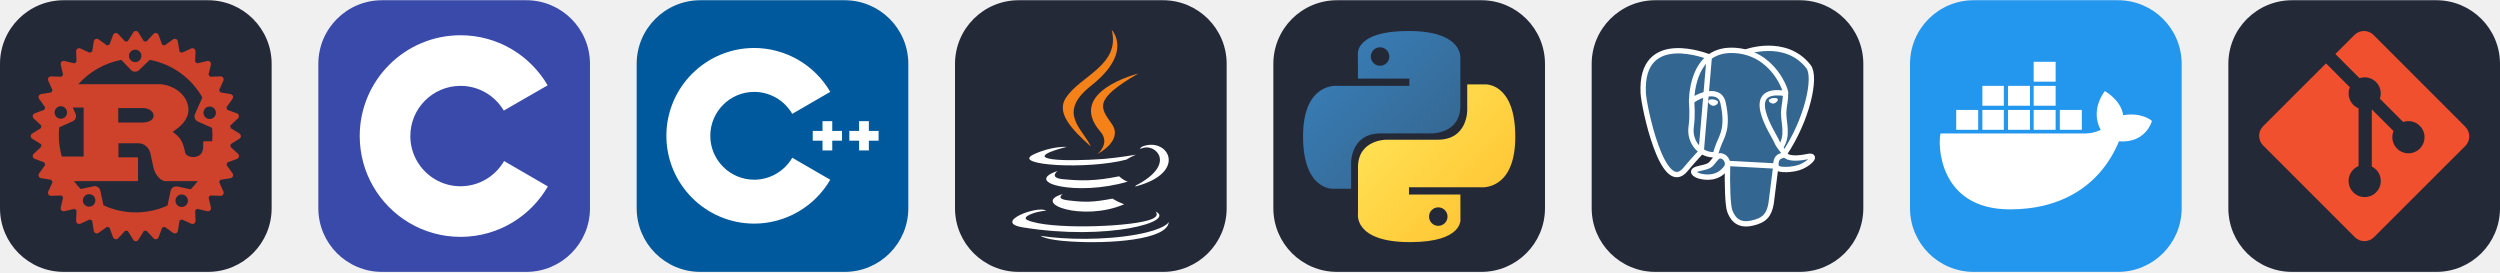
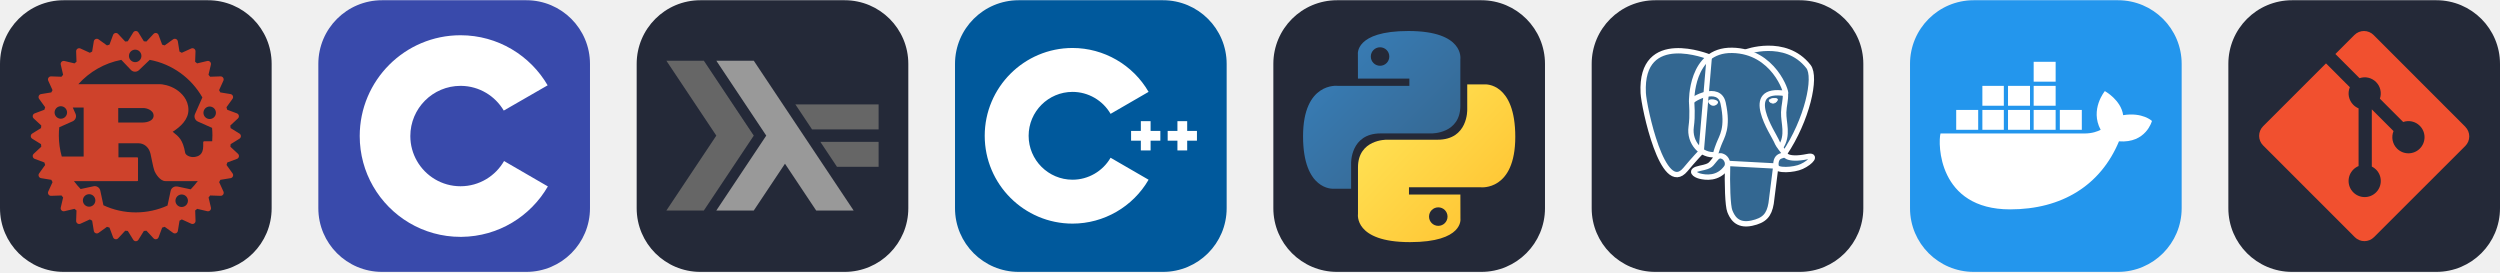
<svg xmlns="http://www.w3.org/2000/svg" width="441" height="48" viewBox="0 0 2356 256" fill="none" version="1.1">
  <g transform="translate(0, 0)">
    <svg width="256" height="256" viewBox="0 0 256 256" fill="none" id="rust">
      <style>
#rust {
    path.rect {fill: #242938}

    @media (prefers-color-scheme: light) {
        path.rect {fill: #F4F2ED}
    }
}
</style>
      <path d="M196 0H60C26.863 0 0 26.863 0 60V196C0 229.137 26.863 256 60 256H196C229.137 256 256 229.137 256 196V60C256 26.863 229.137 0 196 0Z" fill="#242938" class="rect" />
      <path d="M225.613 125.628L217.306 120.479C217.236 119.669 217.157 118.861 217.069 118.056L224.222 111.393C224.949 110.715 225.275 109.712 225.078 108.742C224.886 107.768 224.203 106.965 223.275 106.623L214.134 103.215C213.905 102.424 213.664 101.638 213.419 100.849L219.115 92.936C219.696 92.132 219.815 91.085 219.437 90.172C219.058 89.258 218.231 88.603 217.261 88.442L207.628 86.875C207.253 86.144 206.863 85.425 206.469 84.717L210.52 75.82C210.934 74.915 210.848 73.87 210.296 73.037C209.745 72.211 208.813 71.729 207.817 71.767L198.033 72.107C197.528 71.475 197.013 70.849 196.489 70.233L198.741 60.712C198.968 59.744 198.683 58.724 197.979 58.023C197.28 57.323 196.266 57.033 195.291 57.261L185.773 59.513C185.156 58.991 184.529 58.474 183.895 57.969L184.238 48.182C184.275 47.192 183.792 46.251 182.968 45.702C182.141 45.149 181.094 45.066 180.185 45.477L171.31 49.528C170.593 49.134 169.874 48.744 169.153 48.367L167.582 38.732C167.424 37.755 166.768 36.926 165.852 36.555C164.938 36.175 163.885 36.297 163.09 36.877L155.18 42.575C154.399 42.327 153.616 42.088 152.833 41.861L149.426 32.718C149.079 31.787 148.277 31.103 147.307 30.91C146.334 30.719 145.339 31.043 144.658 31.766L137.996 38.921C137.192 38.832 136.382 38.751 135.574 38.685L130.426 30.355C129.906 29.513 128.984 29 127.985 29C126.986 29 126.074 29.513 125.563 30.355L120.415 38.685C119.605 38.751 118.795 38.832 117.993 38.921L111.332 31.766C110.657 31.043 109.654 30.719 108.682 30.91C107.708 31.105 106.905 31.787 106.562 32.718L103.156 41.861C102.365 42.088 101.582 42.329 100.81 42.575L92.9 36.877C92.095 36.296 91.047 36.173 90.137 36.555C89.223 36.934 88.566 37.763 88.407 38.732L86.836 48.367C86.11 48.744 85.39 49.132 84.679 49.528L75.803 45.477C74.901 45.064 73.854 45.149 73.022 45.702C72.197 46.251 71.714 47.192 71.752 48.182L72.092 57.969C71.46 58.474 70.834 58.991 70.215 59.513L60.696 57.261C59.729 57.035 58.709 57.323 58.009 58.023C57.305 58.726 57.019 59.739 57.246 60.712L59.479 70.233C58.959 70.85 58.444 71.475 57.939 72.107L48.155 71.767C47.169 71.738 46.225 72.211 45.676 73.037C45.123 73.858 45.04 74.911 45.451 75.82L49.501 84.717C49.107 85.43 48.717 86.15 48.341 86.875L38.708 88.442C37.73 88.601 36.905 89.256 36.532 90.172C36.153 91.09 36.276 92.141 36.854 92.936L42.55 100.849C42.302 101.63 42.062 102.416 41.834 103.215L32.694 106.623C31.767 106.969 31.084 107.772 30.89 108.742C30.698 109.716 31.021 110.711 31.746 111.393L38.899 118.056C38.81 118.861 38.731 119.671 38.663 120.479L30.355 125.628C29.513 126.149 29 127.068 29 128.07C29 129.071 29.513 129.982 30.355 130.494L38.663 135.642C38.731 136.453 38.81 137.261 38.899 138.065L31.746 144.729C31.021 145.404 30.698 146.408 30.89 147.378C31.084 148.354 31.767 149.154 32.694 149.499L41.834 152.906C42.062 153.698 42.302 154.483 42.55 155.273L36.854 163.185C36.275 163.992 36.151 165.039 36.532 165.949C36.912 166.867 37.739 167.522 38.727 167.679L48.359 169.246C48.736 169.977 49.122 170.696 49.52 171.405L45.47 180.283C45.057 181.185 45.142 182.232 45.695 183.065C46.248 183.892 47.188 184.376 48.174 184.335L57.939 183.993C58.448 184.629 58.961 185.251 59.483 185.871L57.25 195.393C57.023 196.358 57.309 197.362 58.013 198.062C58.711 198.768 59.727 199.05 60.7 198.823L70.219 196.589C70.838 197.115 71.464 197.626 72.096 198.13L71.755 207.917C71.718 208.907 72.2 209.848 73.025 210.396C73.847 210.947 74.899 211.031 75.807 210.618L84.683 206.567C85.398 206.965 86.117 207.35 86.84 207.728L88.411 217.363C88.57 218.343 89.225 219.172 90.141 219.559C91.054 219.939 92.109 219.816 92.903 219.239L100.814 213.541C101.595 213.789 102.38 214.032 103.179 214.258L106.585 223.401C106.932 224.329 107.734 225.017 108.705 225.206C109.677 225.402 110.673 225.077 111.355 224.35L118.016 217.194C118.82 217.287 119.63 217.365 120.438 217.437L125.586 225.747C126.104 226.586 127.025 227.103 128.008 227.103C128.99 227.103 129.92 226.588 130.449 225.747L135.597 217.437C136.407 217.365 137.215 217.287 138.019 217.194L144.68 224.35C145.356 225.077 146.359 225.402 147.33 225.206C148.304 225.015 149.106 224.329 149.449 223.401L152.856 214.258C153.646 214.032 154.432 213.789 155.221 213.541L163.131 219.239C163.935 219.816 164.984 219.939 165.894 219.559C166.81 219.182 167.465 218.351 167.624 217.363L169.195 207.728C169.922 207.35 170.64 206.959 171.352 206.567L180.228 210.618C181.13 211.031 182.176 210.947 183.009 210.396C183.834 209.844 184.315 208.907 184.279 207.917L183.939 198.13C184.571 197.624 185.197 197.115 185.814 196.589L195.332 198.823C196.3 199.05 197.319 198.768 198.02 198.062C198.724 197.36 199.01 196.35 198.783 195.393L196.549 185.871C197.072 185.251 197.587 184.629 198.09 183.993L207.874 184.335C208.859 184.376 209.804 183.892 210.352 183.065C210.906 182.24 210.991 181.189 210.576 180.283L206.527 171.405C206.922 170.688 207.31 169.967 207.685 169.246L217.317 167.679C218.297 167.522 219.122 166.867 219.493 165.949C219.871 165.035 219.753 163.981 219.171 163.185L213.475 155.273C213.722 154.49 213.961 153.705 214.191 152.906L223.331 149.499C224.261 149.15 224.945 148.35 225.135 147.378C225.331 146.406 225.006 145.41 224.28 144.729L217.126 138.065C217.213 137.261 217.292 136.451 217.362 135.642L225.671 130.494C226.512 129.974 227.025 129.052 227.025 128.07C227.025 127.088 226.514 126.158 225.672 125.628H225.613ZM169.976 194.723C166.797 194.038 164.791 190.899 165.472 187.719C166.151 184.538 169.276 182.513 172.455 183.194C175.635 183.874 177.659 187.018 176.978 190.198C176.297 193.379 173.174 195.404 169.995 194.723H169.976ZM167.156 175.604C164.261 174.983 161.404 176.826 160.798 179.73L157.846 193.511C148.743 197.638 138.543 199.947 127.945 199.947C117.045 199.947 106.751 197.543 97.477 193.227L94.525 179.446C93.904 176.55 91.062 174.694 88.167 175.319L75.998 177.931C73.746 175.604 71.646 173.123 69.716 170.511H128.948C129.619 170.511 130.065 170.39 130.065 169.78V148.768C130.065 148.159 129.619 148.038 128.948 148.038H111.633V134.768H130.348C132.057 134.768 139.489 135.256 141.855 144.762C142.598 147.677 144.239 157.181 145.356 160.228C146.469 163.636 150.995 170.451 155.821 170.451H185.343C185.677 170.451 186.035 170.412 186.412 170.345C184.368 173.127 182.116 175.758 179.713 178.22L167.26 175.55L167.156 175.604ZM85.215 194.439C82.035 195.124 78.913 193.099 78.231 189.914C77.552 186.734 79.571 183.591 82.754 182.91C85.934 182.23 89.056 184.256 89.737 187.435C90.417 190.615 88.396 193.757 85.215 194.439ZM62.695 103.385C64.012 106.357 62.672 109.841 59.705 111.165C56.733 112.485 53.27 111.143 51.946 108.175C50.621 105.206 51.968 101.719 54.936 100.394C57.907 99.077 61.37 100.417 62.695 103.385ZM55.787 119.741L68.466 114.1C71.173 112.898 72.403 109.727 71.192 107.02L68.58 101.114H78.837V147.303H58.21C56.414 140.98 55.447 134.317 55.447 127.427C55.447 124.795 55.589 122.202 55.861 119.646L55.787 119.741ZM111.425 115.254V101.625H135.837C137.099 101.625 144.75 103.084 144.75 108.8C144.75 113.55 138.883 115.254 134.058 115.254H111.349H111.425ZM200.179 127.521C200.179 129.331 200.113 131.118 199.981 132.898H192.543C191.799 132.898 191.5 133.386 191.5 134.114V137.521C191.5 145.548 186.978 147.309 183.003 147.744C179.219 148.17 175.037 146.162 174.526 143.844C172.292 131.294 168.583 128.624 162.716 123.968C170.003 119.349 177.572 112.515 177.572 103.334C177.572 93.472 170.817 87.263 166.218 84.215C159.746 79.956 152.592 79.104 150.662 79.104H73.83C84.257 67.481 98.431 59.227 114.327 56.199L123.393 65.701C125.436 67.841 128.823 67.935 130.981 65.876L141.124 56.183C162.319 60.14 180.297 73.353 190.705 91.582L183.761 107.256C182.563 109.964 183.785 113.144 186.485 114.337L199.846 120.28C200.077 122.646 200.198 125.051 200.198 127.473L200.179 127.521ZM123.347 48.205C125.694 45.952 129.422 46.047 131.654 48.396C133.888 50.743 133.812 54.472 131.459 56.725C129.113 58.978 125.385 58.883 123.152 56.532C120.919 54.184 120.995 50.455 123.347 48.203V48.205ZM192.231 103.67C193.546 100.697 197.018 99.353 199.99 100.678C202.961 101.996 204.305 105.486 202.98 108.459C201.665 111.431 198.192 112.775 195.221 111.449C192.25 110.132 190.906 106.641 192.231 103.67Z" fill="#CE422B" />
    </svg>
  </g>
  <g transform="translate(300, 0)">
    <svg width="256" height="256" viewBox="0 0 256 256" fill="none">
      <rect width="256" height="256" rx="60" fill="#394AAB" />
      <path d="M134.001 33C169.144 33 199.828 52.086 216.262 80.456L216.102 80.183L174.753 103.991C166.607 90.198 151.672 80.889 134.54 80.698L134.001 80.695C107.875 80.695 86.695 101.874 86.695 127.999C86.695 136.543 88.972 144.552 92.933 151.469C101.088 165.704 116.416 175.306 134.001 175.306C151.693 175.306 167.109 165.582 175.222 151.195L175.025 151.54L216.311 175.458C200.057 203.588 169.794 222.615 135.059 222.994L134.001 223C98.746 223 67.975 203.796 51.582 175.276C43.579 161.353 39 145.212 39 127.999C39 75.533 81.532 33 134.001 33Z" fill="white" />
    </svg>
  </g>
  <g transform="translate(600, 0)">
+     <svg width="256" height="256" viewBox="0 0 256 256" fill="none" id="haskell">
+       <style>
+ #haskell {
+     rect {fill: #242938}
+ 
+     @media (prefers-color-scheme: light) {
+         rect {fill: #F4F2ED}
+         path:nth-child(1) {fill: #352950}
+         path:nth-child(2) {fill: #4A3A74}
+         path:nth-child(3) {fill: #7C3679}
+     }
+ }
+ </style>
+       <rect width="256" height="256" rx="60" fill="#242938" />
+       <path d="M28 198.176L75.059 127.588L28 57H63.294L110.354 127.588L63.294 198.176H28Z" fill="#666666" />
+       <path d="M75.059 198.176L122.119 127.588L75.059 57H110.354L204.471 198.176H169.176L139.766 154.059L110.353 198.176H75.059L75.059 198.176Z" fill="#999999" />
+       <path d="M188.785 157L173.099 133.468L228 133.466V156.997H188.784L188.785 157ZM165.256 121.706L149.569 98.174L228 98.172V121.702H165.251L165.256 121.706Z" fill="#666666" />
+     </svg>
+   </g>
+   <g transform="translate(900, 0)">
    <svg width="256" height="256" fill="none" viewBox="0 0 256 256">
      <rect width="256" height="256" fill="#00599C" rx="60" />
      <path fill="#fff" d="M110.759 210.517C65.125 210.517 28 173.392 28 127.759C28 82.125 65.125 45 110.759 45C140.204 45 167.667 60.846 182.427 86.353L146.611 107.079C139.224 94.311 125.485 86.379 110.759 86.379C87.942 86.379 69.379 104.942 69.379 127.759C69.379 150.575 87.942 169.138 110.759 169.138C125.486 169.138 139.225 161.206 146.613 148.436L182.429 169.161C167.669 194.671 140.206 210.517 110.759 210.517Z" />
      <path fill="#fff" d="M193.517 123.161H184.321V113.965H175.127V123.161H165.931V132.356H175.127V141.552H184.321V132.356H193.517V123.161Z" />
      <path fill="#fff" d="M228 123.161H218.804V113.965H209.61V123.161H200.414V132.356H209.61V141.552H218.804V132.356H228V123.161Z" />
-     </svg>
-   </g>
-   <g transform="translate(900, 0)">
-     <svg width="256" height="256" fill="none" viewBox="0 0 256 256" id="java">
-       <style>
- #java {
-     rect {fill: #242938}
- 
-     @media (prefers-color-scheme: light) {
-         rect {fill: #F4F2ED}
-         path.mug {fill: #4E7896}
-     }
- }
- </style>
-       <rect width="256" height="256" fill="#242938" rx="60" />
-       <path fill="#fff" d="M101.634 182.619C101.634 182.619 93.955 187.293 106.979 188.63C122.707 190.634 131.023 190.299 148.386 186.962C148.386 186.962 153.06 189.971 159.406 192.306C120.331 209.002 70.909 191.304 101.634 182.619ZM96.625 160.914C96.625 160.914 88.275 167.26 101.299 168.593C118.327 170.262 131.69 170.597 154.732 165.926C154.732 165.926 157.741 169.267 162.747 170.936C115.664 184.961 62.898 172.269 96.625 160.917V160.914ZM188.795 198.984C188.795 198.984 194.471 203.658 182.449 207.334C160.073 214.012 88.61 216.019 68.573 207.334C61.564 204.325 74.92 199.982 79.259 199.319C83.601 198.317 85.937 198.317 85.937 198.317C78.257 192.973 34.842 209.337 63.896 214.046C143.709 227.073 209.499 208.37 188.792 199.018L188.795 198.984ZM105.307 138.203C105.307 138.203 68.905 146.888 92.279 149.89C102.298 151.223 122 150.892 140.368 149.555C155.396 148.221 170.458 145.548 170.458 145.548C170.458 145.548 165.113 147.886 161.441 150.222C124.342 159.915 53.211 155.573 73.583 145.554C90.953 137.204 105.307 138.203 105.307 138.203V138.203ZM170.423 174.604C207.83 155.234 190.46 136.534 178.438 138.873C175.429 139.54 174.096 140.207 174.096 140.207C174.096 140.207 175.097 138.203 177.436 137.54C201.145 129.19 219.849 162.586 169.757 175.61C169.757 175.61 170.092 175.275 170.423 174.608V174.604ZM108.979 227.364C145.046 229.703 200.147 226.03 201.484 208.995C201.484 208.995 198.817 215.673 171.764 220.683C141.042 226.359 102.968 225.692 80.596 222.016C80.596 222.016 85.27 226.023 108.982 227.36L108.979 227.364Z" class="mug" />
-       <path fill="#F58219" d="M147.685 28C147.685 28 168.389 49.039 127.983 80.759C95.589 106.472 120.632 121.168 127.983 137.861C108.948 120.833 95.261 105.802 104.606 91.776C118.331 71.083 156.062 61.064 147.685 28ZM137 123.842C146.683 134.862 134.333 144.881 134.333 144.881C134.333 144.881 159.044 132.195 147.692 116.494C137.338 101.466 129.324 94.118 172.738 69.069C172.738 69.069 104.278 86.097 137.007 123.835L137 123.842Z" />
    </svg>
  </g>
  <g transform="translate(1200, 0)">
    <svg width="256" height="256" fill="none" viewBox="0 0 256 256" id="python">
      <style>
#python {
    rect {fill: #242938}

    @media (prefers-color-scheme: light) {
        rect {fill: #F4F2ED}
    }
}
</style>
      <rect width="256" height="256" fill="#242938" rx="60" />
      <path fill="url(#paint0_linear_2_47)" d="M127.279 29C76.507 29 79.677 51.018 79.677 51.018L79.734 73.828H128.185V80.677H60.489C60.489 80.677 28 76.993 28 128.222C28 179.452 56.357 177.636 56.357 177.636H73.281V153.863C73.281 153.863 72.369 125.506 101.186 125.506H149.24C149.24 125.506 176.239 125.942 176.239 99.412V55.546C176.239 55.546 180.338 29 127.279 29ZM100.563 44.339C105.384 44.339 109.28 48.235 109.28 53.056C109.28 57.876 105.384 61.772 100.563 61.772C95.743 61.772 91.847 57.876 91.847 53.056C91.847 48.235 95.743 44.339 100.563 44.339Z" />
      <path fill="url(#paint1_linear_2_47)" d="M128.721 227.958C179.493 227.958 176.323 205.941 176.323 205.941L176.266 183.13H127.815V176.281H195.511C195.511 176.281 228 179.966 228 128.736C228 77.506 199.643 79.323 199.643 79.323H182.719V103.096C182.719 103.096 183.631 131.453 154.814 131.453H106.76C106.76 131.453 79.761 131.016 79.761 157.546V201.412C79.761 201.412 75.662 227.958 128.721 227.958ZM155.437 212.619C150.616 212.619 146.72 208.723 146.72 203.903C146.72 199.082 150.616 195.186 155.437 195.186C160.257 195.186 164.154 199.082 164.154 203.903C164.154 208.723 160.257 212.619 155.437 212.619Z" />
      <defs>
        <linearGradient id="paint0_linear_2_47" x1="47.22" x2="146.333" y1="46.896" y2="145.02" gradientUnits="userSpaceOnUse">
          <stop stop-color="#387EB8" />
          <stop offset="1" stop-color="#366994" />
        </linearGradient>
        <linearGradient id="paint1_linear_2_47" x1="108.056" x2="214.492" y1="109.905" y2="210.522" gradientUnits="userSpaceOnUse">
          <stop stop-color="#FFE052" />
          <stop offset="1" stop-color="#FFC331" />
        </linearGradient>
      </defs>
    </svg>
  </g>
  <g transform="translate(1500, 0)">
    <svg width="256" height="256" fill="none" viewBox="0 0 256 256" id="postgresql">
      <style>
#postgresql {
    rect {fill: #242938}

    @media (prefers-color-scheme: light) {
        rect {fill: #F4F2ED}
    }
}
</style>
      <rect width="256" height="256" fill="#242938" rx="60" />
      <path fill="#336791" d="M203.48 148.688C183.16 152.878 181.684 145.995 181.684 145.995C203.15 114.143 212.129 73.713 204.38 63.82C183.259 36.82 146.689 49.596 146.077 49.927L145.88 49.962C141.414 49.066 136.873 48.592 132.317 48.548C123.12 48.408 116.145 50.96 110.844 54.975C110.844 54.975 45.608 28.102 48.645 88.774C49.292 101.684 67.138 186.509 88.442 160.845C96.289 151.409 103.812 143.484 103.812 143.484C107.539 145.966 112.018 147.232 116.708 146.775L117.073 146.466C116.966 147.681 117.016 148.905 117.221 150.108C111.737 156.239 113.354 157.315 102.385 159.572C91.29 161.857 97.815 165.928 102.062 166.997C107.223 168.291 119.162 170.119 127.234 158.827L126.91 160.113C129.062 161.836 130.566 171.314 130.313 179.906C130.06 188.499 129.891 194.391 131.579 199.003C133.266 203.616 134.954 213.98 149.368 210.956C161.413 208.376 167.649 201.675 168.528 190.524C169.147 182.592 170.539 183.759 170.638 176.672L171.763 173.311C173.049 162.553 171.973 159.087 179.391 160.704L181.198 160.866C186.662 161.112 193.813 159.987 198.003 158.039C207.038 153.849 212.396 146.845 203.487 148.688H203.48Z" />
      <path stroke="#fff" stroke-linecap="round" stroke-linejoin="round" stroke-width="5.034" d="M146.07 48.596C143.82 49.299 182.38 34.498 204.303 62.504C212.038 72.397 203.073 112.827 181.606 144.678M128.098 153.784C127.536 173.795 128.239 193.946 130.194 198.784C132.148 203.621 136.346 213.198 150.767 210.118C162.812 207.538 167.199 202.538 169.098 191.506L173.548 156.231L128.098 153.784ZM110.816 53.469C110.816 53.469 45.538 26.778 48.575 87.451C49.222 100.36 67.067 185.185 88.372 159.521C96.148 150.148 103.18 142.815 103.18 142.815L110.816 53.469Z" />
      <path stroke="#fff" stroke-linecap="round" stroke-linejoin="bevel" stroke-width="5.034" d="M181.613 144.664C181.613 144.664 183.02 151.555 203.41 147.35C212.319 145.508 206.954 152.511 197.926 156.702C190.515 160.147 173.893 161.026 173.619 156.28C172.916 144.01 182.366 147.737 181.684 144.664C181.065 141.894 176.832 139.18 174.048 132.402C171.608 126.495 140.579 81.144 182.654 87.873C184.201 87.556 171.685 47.795 132.31 47.218C92.935 46.642 94.18 95.628 94.18 95.628" />
      <path stroke="#fff" stroke-linejoin="round" stroke-width="5.034" d="M117.08 148.869C111.596 155 113.213 156.076 102.245 158.333C91.149 160.618 97.674 164.689 101.921 165.758C107.082 167.052 119.021 168.88 127.093 157.58C129.554 154.135 127.079 148.651 123.704 147.259C122.073 146.584 119.893 145.74 117.095 148.876L117.08 148.869Z" />
      <path stroke="#fff" stroke-linecap="round" stroke-linejoin="round" stroke-width="5.034" d="M116.722 148.763C116.159 145.156 117.903 140.874 119.766 135.854C122.565 128.331 129.02 120.807 123.859 96.922C120.013 79.133 94.187 93.216 94.187 95.628C94.187 98.04 95.354 107.863 93.765 119.288C91.677 134.209 103.257 146.823 116.588 145.536" />
      <path fill="#fff" stroke="#fff" stroke-width="1.68" d="M110.577 95.269C110.457 96.092 112.088 98.293 114.205 98.588C116.321 98.884 118.128 97.168 118.248 96.338C118.367 95.509 116.736 94.609 114.62 94.313C112.503 94.018 110.682 94.454 110.577 95.269V95.269Z" />
      <path fill="#fff" stroke="#fff" stroke-width=".837" d="M175.011 93.589C175.123 94.412 173.499 96.612 171.383 96.908C169.266 97.203 167.445 95.487 167.34 94.658C167.234 93.828 168.852 92.928 170.968 92.633C173.084 92.338 174.905 92.773 175.011 93.589Z" />
      <path stroke="#fff" stroke-linecap="round" stroke-linejoin="round" stroke-width="5.034" d="M182.577 87.887C182.928 94.356 181.184 98.75 180.959 105.634C180.636 115.632 185.727 127.079 178.055 138.54" />
    </svg>
  </g>
  <g transform="translate(1800, 0)">
    <svg width="256" height="256" fill="none" viewBox="0 0 256 256">
      <rect width="256" height="256" fill="#2396ED" rx="60" />
      <path d="M141.187 122.123H161.904V103.379H141.187V122.123ZM116.525 122.123H137.241V103.379H116.525V122.123ZM92.355 122.123H113.072V103.379H92.355V122.123ZM68.186 122.123H88.409V103.379H68.186V122.123ZM43.523 122.123H64.24V103.379H43.523V122.123ZM68.186 99.433H88.409V80.69H68.186V99.433ZM92.355 99.433H113.072V80.69H92.355V99.433ZM116.525 99.433H137.241V80.69H116.525V99.433ZM116.525 76.744H137.241V58H116.525V76.744ZM228 113.738C228 113.738 219.121 105.352 200.871 108.312C198.898 94.007 183.607 85.622 183.607 85.622C183.607 85.622 169.303 102.886 179.661 122.123C176.702 123.603 171.769 125.576 164.37 125.576H28.726C26.259 134.948 26.259 197.097 94.328 197.097C143.16 197.097 179.661 174.408 196.925 132.974C222.574 134.948 228 113.738 228 113.738Z" fill="#fff" />
    </svg>
  </g>
  <g transform="translate(2100, 0)">
    <svg width="256" height="256" viewBox="0 0 256 256" fill="none" id="git">
      <style>
#git {
    path.rect {fill: #242938}

    @media (prefers-color-scheme: light) {
        path.rect {fill: #F4F2ED}
    }
}
</style>
      <path d="M196 0H60C26.863 0 0 26.863 0 60V196C0 229.137 26.863 256 60 256H196C229.137 256 256 229.137 256 196V60C256 26.863 229.137 0 196 0Z" fill="#242938" class="rect" />
      <path d="M223.295 119.23L136.838 32.738C135.655 31.553 134.249 30.613 132.702 29.971C131.155 29.33 129.496 29 127.822 29C126.148 29 124.489 29.33 122.942 29.971C121.395 30.613 119.989 31.553 118.806 32.738L100.86 50.691L123.633 73.474C128.93 71.616 134.995 72.885 139.214 77.108C141.223 79.121 142.626 81.659 143.262 84.432C143.898 87.205 143.741 90.101 142.81 92.789L164.76 114.748C170.07 112.916 176.196 114.097 180.434 118.351C181.844 119.761 182.962 121.435 183.725 123.278C184.487 125.12 184.879 127.094 184.879 129.088C184.878 131.082 184.486 133.056 183.723 134.899C182.959 136.74 181.841 138.414 180.431 139.824C179.022 141.234 177.349 142.352 175.508 143.114C173.666 143.878 171.693 144.27 169.699 144.269C167.706 144.269 165.732 143.876 163.891 143.113C162.05 142.35 160.376 141.231 158.967 139.821C154.512 135.363 153.411 128.801 155.663 123.309L135.193 102.83V156.722C136.679 157.457 138.036 158.428 139.214 159.595C140.623 161.004 141.741 162.677 142.505 164.52C143.267 166.361 143.659 168.335 143.659 170.329C143.659 172.323 143.267 174.297 142.505 176.139C141.741 177.981 140.623 179.655 139.214 181.065C137.806 182.474 136.132 183.593 134.292 184.355C132.45 185.118 130.477 185.511 128.484 185.511C126.491 185.511 124.518 185.118 122.677 184.355C120.836 183.593 119.162 182.474 117.753 181.065C116.343 179.655 115.224 177.982 114.46 176.141C113.696 174.298 113.303 172.323 113.303 170.329C113.303 168.335 113.696 166.361 114.46 164.519C115.224 162.676 116.343 161.003 117.753 159.595C119.22 158.134 120.848 157.025 122.723 156.282V101.889C120.916 101.146 119.22 100.051 117.753 98.577C115.623 96.448 114.174 93.733 113.592 90.777C113.011 87.82 113.322 84.758 114.486 81.98L92.023 59.519L32.739 118.766C31.554 119.951 30.613 121.357 29.972 122.905C29.33 124.454 29 126.113 29 127.789C29 129.465 29.33 131.125 29.972 132.673C30.613 134.221 31.554 135.628 32.739 136.812L119.202 223.298C120.385 224.483 121.791 225.423 123.338 226.065C124.885 226.706 126.544 227.036 128.218 227.036C129.892 227.036 131.551 226.706 133.098 226.065C134.645 225.423 136.051 224.483 137.234 223.298L223.295 137.338C224.48 136.154 225.421 134.747 226.062 133.199C226.704 131.651 227.034 129.992 227.034 128.316C227.034 126.64 226.704 124.979 226.062 123.431C225.421 121.883 224.48 120.476 223.295 119.292" fill="#F1502F" />
    </svg>
  </g>
</svg>
